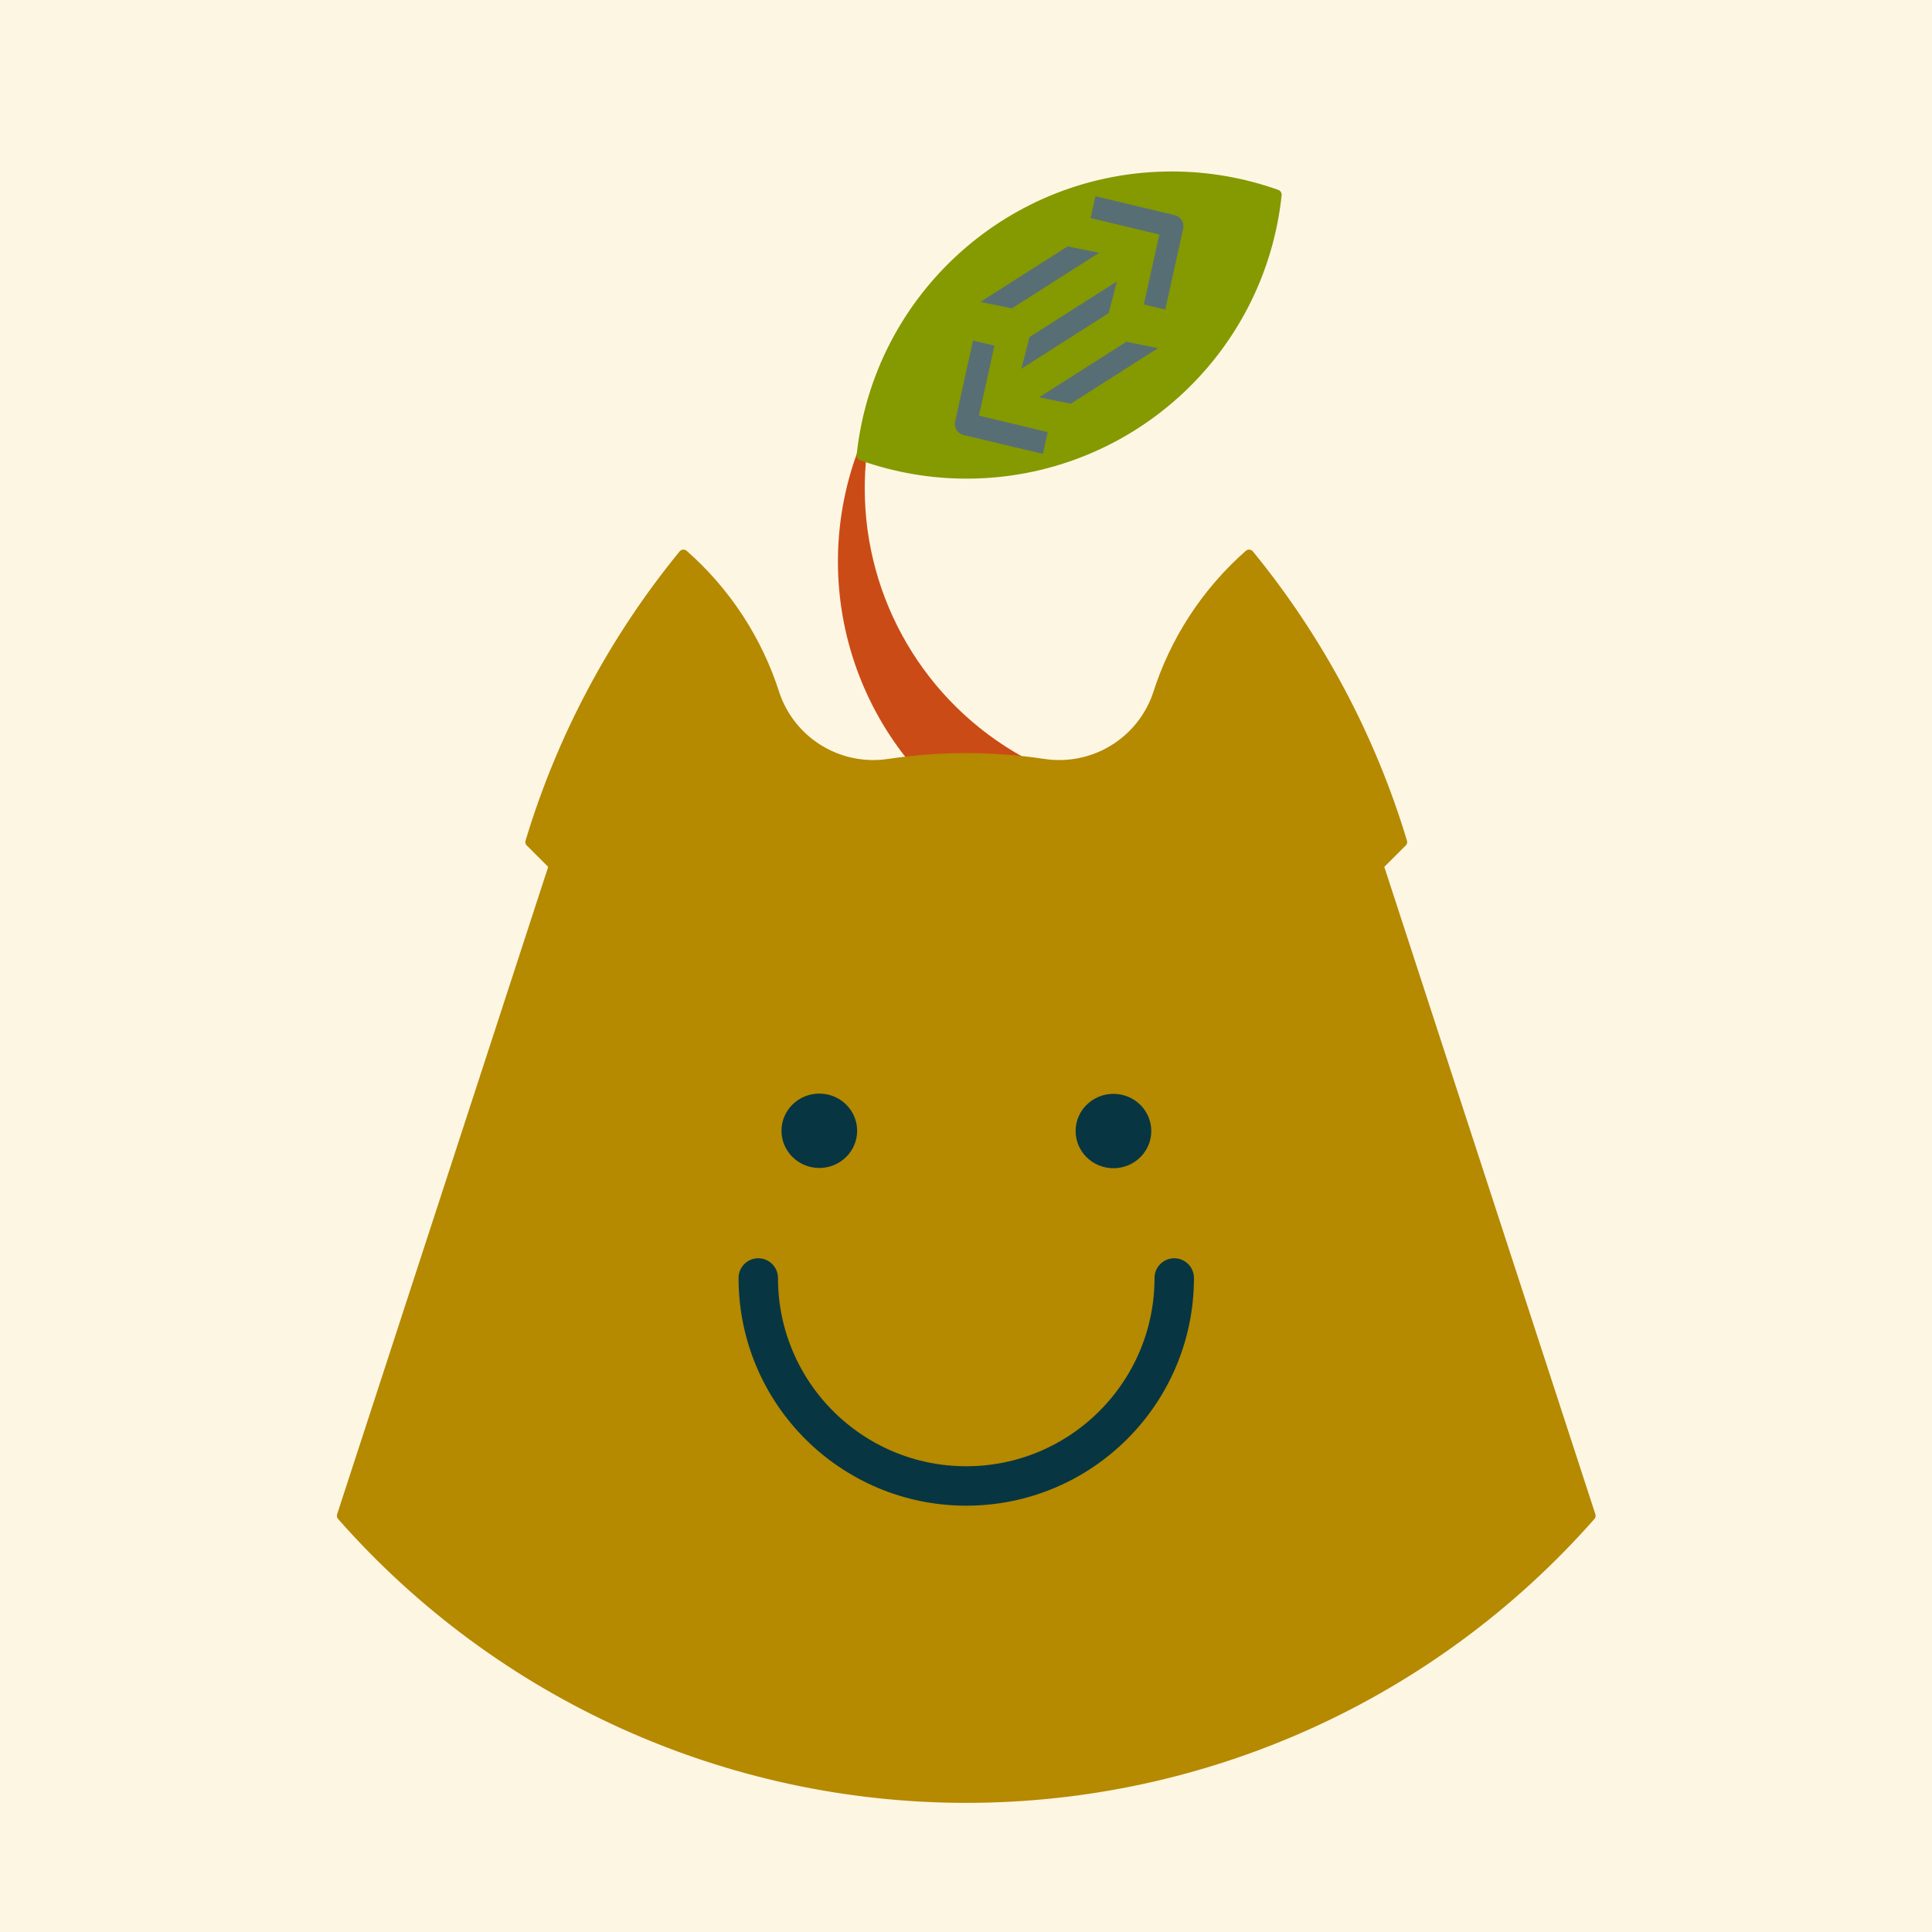
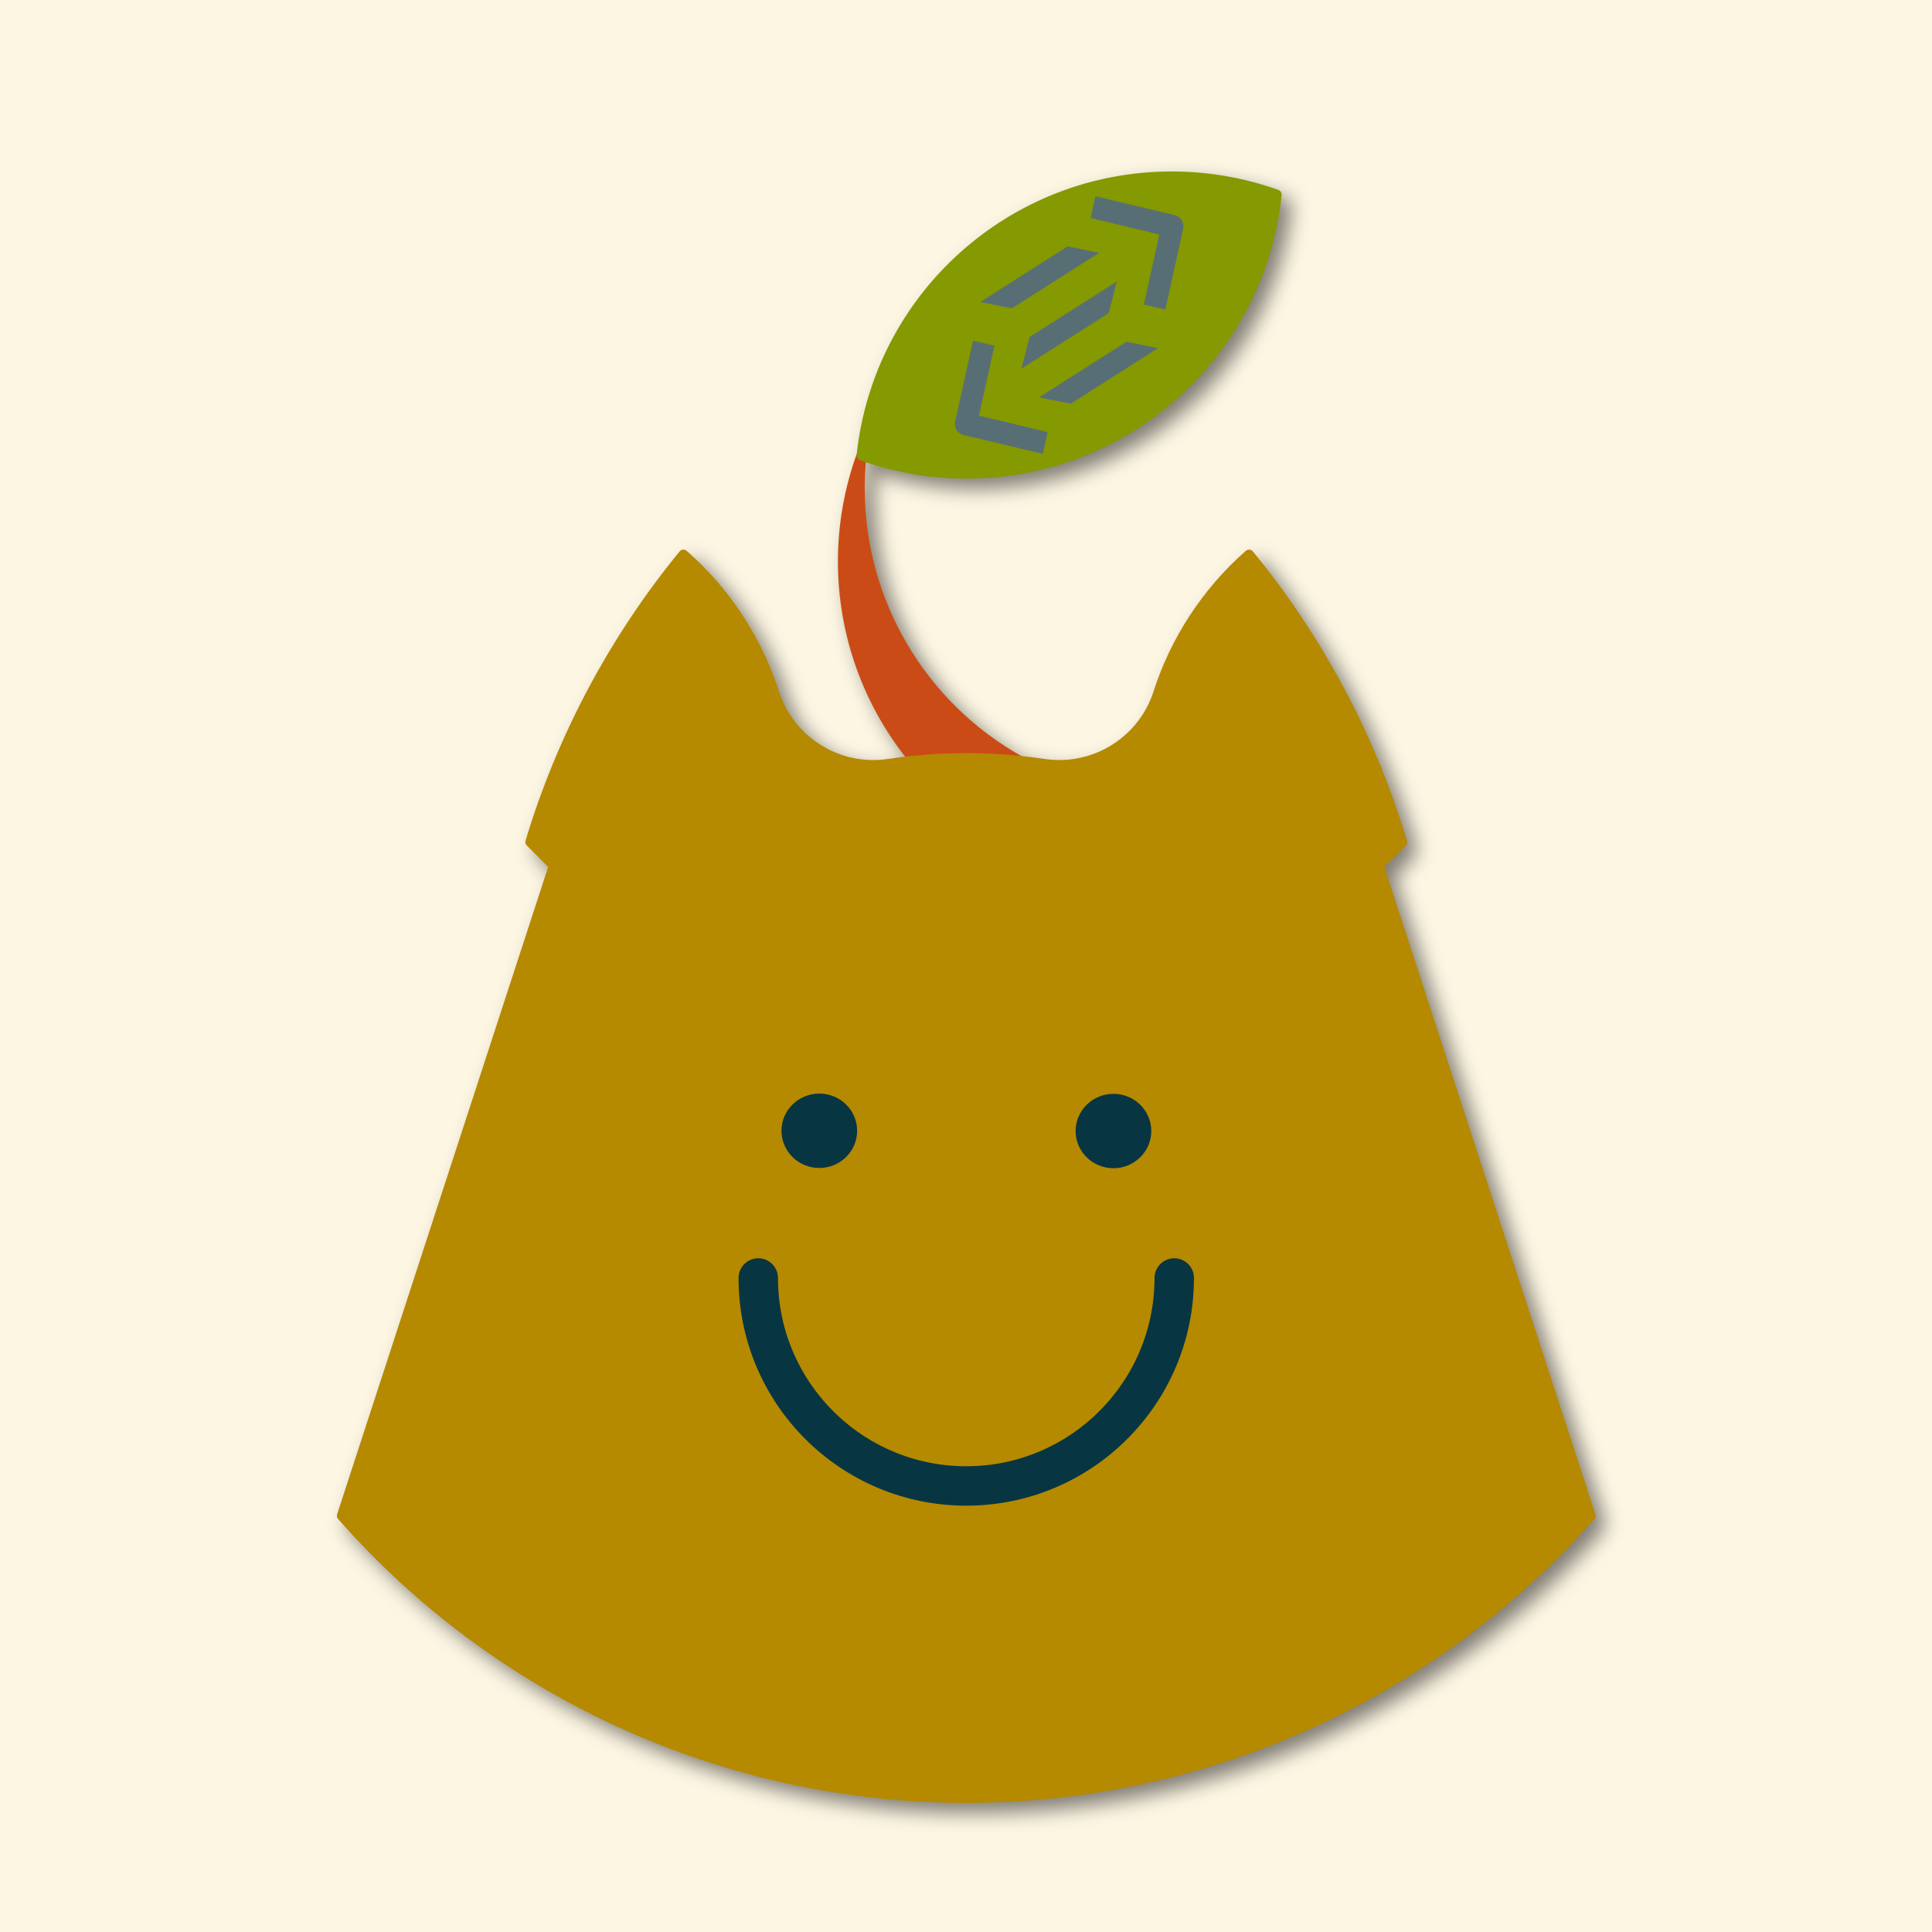
<svg xmlns="http://www.w3.org/2000/svg" xmlns:ns1="http://www.openswatchbook.org/uri/2009/osb" viewBox="0 0 196 196" version="1.1" id="svg28" width="196" height="196">
  <defs id="defs2">
    <linearGradient ns1:paint="solid" id="linearGradient2983">
      <stop id="stop2981" offset="0" style="stop-color:#333333;stop-opacity:1;" />
    </linearGradient>
    <clipPath clipPathUnits="userSpaceOnUse" id="clipPath1642">
      <g id="g1656" transform="matrix(0.136008,-0.0841443,0.0841443,0.136008,75.966,158.3822)" style="stroke-width:23.635;stroke-miterlimit:4;stroke-dasharray:none">
        <g style="fill:#666666;stroke-width:23.635;stroke-miterlimit:4;stroke-dasharray:none" id="g1650">
          <path d="M 0,120 40,60 0,0 h 30 l 40,60 -40,60" id="path1644" style="stroke-width:23.635;stroke-miterlimit:4;stroke-dasharray:none" />
          <path d="M 136.667,85 123.333,65 H 170 v 20" id="path1646" style="stroke-width:23.635;stroke-miterlimit:4;stroke-dasharray:none" />
          <path d="M 116.667,55 103.333,35 H 170 v 20" id="path1648" style="stroke-width:23.635;stroke-miterlimit:4;stroke-dasharray:none" />
        </g>
        <g style="fill:#999999;stroke-width:23.635;stroke-miterlimit:4;stroke-dasharray:none" id="g1654">
          <path d="M 40,120 80,60 40,0 h 30 l 80,120 H 120 L 95,82.5 70,120" id="path1652" style="stroke-width:23.635;stroke-miterlimit:4;stroke-dasharray:none" />
        </g>
      </g>
    </clipPath>
    <clipPath clipPathUnits="userSpaceOnUse" id="clipPath1720">
      <path id="path1722" style="opacity:0.249;fill:#000080;fill-rule:evenodd;stroke:#cb4b16;stroke-width:0.1;stroke-linecap:square;stroke-miterlimit:4;stroke-dasharray:none;stop-color:#000000" d="M 0.006,-55.035 73.113,61.838 17.099,152.377 51.703,173.786 97.174,100.289 116.203,130.716 195.466,185.11 79.274,-0.624 Z" />
    </clipPath>
    <clipPath clipPathUnits="userSpaceOnUse" id="clipPath1757">
      <rect style="opacity:0.249;fill:#000080;fill-rule:evenodd;stroke:#cb4b16;stroke-width:0.1;stroke-linecap:square;stroke-miterlimit:4;stroke-dasharray:none;stop-color:#000000" id="rect1759" width="170.855" height="82.034" x="37.256" y="-147.814" transform="rotate(57.52956)" />
    </clipPath>
+     <filter style="color-interpolation-filters:sRGB;" id="filter946">
+       <feFlood flood-opacity="0.498" flood-color="rgb(0,0,0)" result="flood" id="feFlood936" />
+       <feComposite in="flood" in2="SourceGraphic" operator="in" result="composite1" id="feComposite938" />
+       <feGaussianBlur in="composite1" stdDeviation="1" result="blur" id="feGaussianBlur940" />
+       <feOffset dx="1" dy="1" result="offset" id="feOffset942" />
+       <feComposite in="SourceGraphic" in2="offset" operator="over" result="composite2" id="feComposite944" />
+     </filter>
  </defs>
  <g id="layer4" style="display:inline" transform="translate(16.6687,-126.8343)">
    <rect style="display:inline;opacity:1;fill:#fdf6e3;fill-opacity:1;stroke:none;stroke-width:1;stroke-linecap:round" id="rect992" width="196" height="196" x="-16.669" y="126.834" />
  </g>
  <g id="g3035" style="display:inline;opacity:1" transform="translate(16.6687,-126.8343)">
    <path style="display:inline;opacity:0.253;fill:none;stroke:#000000;stroke-width:1;stroke-linecap:round;stroke-miterlimit:4;stroke-dasharray:none" d="m 187.687,-211.195 v -105.5 h 105.5 v 105.5 z" id="path991" />
    <path style="display:inline;opacity:0.253;fill:none;stroke:#000000;stroke-width:1;stroke-linecap:round;stroke-miterlimit:4;stroke-dasharray:none" d="m 177.137,-253.395 a 10.55,10.55 0 0 1 10.55,10.55 10.55,10.55 0 0 1 -10.55,10.55 10.55,10.55 0 0 1 -10.55,-10.55 10.55,10.55 0 0 1 10.55,-10.55" id="path989" />
    <path style="display:inline;opacity:0.253;fill:none;stroke:#000000;stroke-width:1;stroke-linecap:round;stroke-miterlimit:4;stroke-dasharray:none" d="m 166.587,-232.295 v -21.1 h 21.1 v 21.1 z" id="path986" />
    <path style="display:inline;opacity:0.253;fill:none;stroke:#000000;stroke-width:1;stroke-linecap:round;stroke-miterlimit:4;stroke-dasharray:none" d="m 208.787,-211.195 a 84.4,84.4 0 0 1 84.4,84.4 84.4,84.4 0 0 1 -84.4,84.4 84.4,84.4 0 0 1 -84.4,-84.4 84.4,84.4 0 0 1 84.4,-84.4" id="path984" />
    <path style="display:inline;opacity:0.253;fill:none;stroke:#000000;stroke-width:1;stroke-linecap:round;stroke-miterlimit:4;stroke-dasharray:none" d="m 156.037,-316.695 a 31.65,31.65 0 0 1 31.65,31.65 31.65,31.65 0 0 1 -31.65,31.65 31.65,31.65 0 0 1 -31.65,-31.65 31.65,31.65 0 0 1 31.65,-31.65" id="path982" />
    <path style="display:inline;opacity:0.253;fill:none;stroke:#000000;stroke-width:1;stroke-linecap:round;stroke-miterlimit:4;stroke-dasharray:none" d="m 145.487,-253.395 a 21.1,21.1 0 0 1 21.1,21.1 21.1,21.1 0 0 1 -21.1,21.1 21.1,21.1 0 0 1 -21.1,-21.1 21.1,21.1 0 0 1 21.1,-21.1" id="path980" />
    <path style="display:inline;opacity:0.253;fill:none;stroke:#000000;stroke-width:1;stroke-linecap:round;stroke-miterlimit:4;stroke-dasharray:none" d="M 124.387,-42.395 V -211.195 H 293.187 V -42.395 Z" id="path978" />
    <path style="display:inline;opacity:0.253;fill:none;stroke:#000000;stroke-width:1;stroke-linecap:round;stroke-miterlimit:4;stroke-dasharray:none" d="m 124.387,-253.395 v -63.3 h 63.3 v 63.3 z" id="path976" />
    <path style="display:inline;opacity:0.253;fill:none;stroke:#000000;stroke-width:1;stroke-linecap:round;stroke-miterlimit:4;stroke-dasharray:none" d="m 124.387,-211.195 v -42.2 h 42.2 v 42.2 z" id="path3033" />
    <circle cy="204.172" cx="32.822" id="ellipse1112" style="display:inline;opacity:0.15;fill:none;stroke:#000000;stroke-width:1;stroke-linecap:round;stroke-miterlimit:4;stroke-dasharray:none" r="0" />
    <circle cy="204.172" cx="32.822" id="ellipse1114" style="display:inline;opacity:0.15;fill:none;stroke:#000000;stroke-width:1;stroke-linecap:round;stroke-miterlimit:4;stroke-dasharray:none" r="0" />
    <path style="display:inline;opacity:0.253;fill:none;stroke:#000000;stroke-width:1;stroke-linecap:round;stroke-miterlimit:4;stroke-dasharray:none" d="m 187.687,-211.195 v -105.5 h 105.5 v 105.5 z" id="path936" />
    <path style="display:inline;opacity:0.253;fill:none;stroke:#000000;stroke-width:1;stroke-linecap:round;stroke-miterlimit:4;stroke-dasharray:none" d="m 208.787,-211.195 a 84.4,84.4 0 0 1 84.4,84.4 84.4,84.4 0 0 1 -84.4,84.4 84.4,84.4 0 0 1 -84.4,-84.4 84.4,84.4 0 0 1 84.4,-84.4" id="path938" />
  </g>
  <g id="g997" style="display:none" transform="translate(16.6687,-126.8343)">
    <ellipse style="display:inline;opacity:0.15;fill:none;stroke:#000000;stroke-width:1;stroke-linecap:round;stroke-miterlimit:4;stroke-dasharray:none" id="ellipse943" cx="81.331" cy="224.834" rx="84.4" ry="84.4" />
    <path d="m 124.387,-211.195 v -42.2 h 42.2 v 42.2 z m 0,-42.2 v -63.3 h 63.3 v 63.3 z m 0,211 v -168.8 h 168.8 v 168.8 z m 21.1,-211 a 21.1,21.1 0 0 1 21.1,21.1 21.1,21.1 0 0 1 -21.1,21.1 21.1,21.1 0 0 1 -21.1,-21.1 21.1,21.1 0 0 1 21.1,-21.1 m 10.55,-63.3 a 31.65,31.65 0 0 1 31.65,31.65 31.65,31.65 0 0 1 -31.65,31.65 31.65,31.65 0 0 1 -31.65,-31.65 31.65,31.65 0 0 1 31.65,-31.65 m 52.75,105.5 a 84.4,84.4 0 0 1 84.4,84.4 84.4,84.4 0 0 1 -84.4,84.4 84.4,84.4 0 0 1 -84.4,-84.4 84.4,84.4 0 0 1 84.4,-84.4 m -42.2,-21.1 v -21.1 h 21.1 v 21.1 z m 10.55,-21.1 a 10.55,10.55 0 0 1 10.55,10.55 10.55,10.55 0 0 1 -10.55,10.55 10.55,10.55 0 0 1 -10.55,-10.55 10.55,10.55 0 0 1 10.55,-10.55 m 10.55,42.2 v -105.5 h 105.5 v 105.5 z m 52.75,-105.5 a 52.75,52.75 0 0 1 52.75,52.75 52.75,52.75 0 0 1 -52.75,52.75 52.75,52.75 0 0 1 -52.75,-52.75 52.75,52.75 0 0 1 52.75,-52.75" style="display:inline;opacity:0.253;fill:none;stroke:#000000;stroke-width:1;stroke-linecap:round;stroke-miterlimit:4;stroke-dasharray:none" id="path973" />
  </g>
  <g id="layer14" style="display:none" transform="translate(16.6687,-126.8343)">
    <g id="layer11" style="display:inline">
      <ellipse style="display:inline;opacity:0.15;fill:none;stroke:#000000;stroke-width:1;stroke-linecap:round;stroke-miterlimit:4;stroke-dasharray:none" id="ellipse1210" cx="100.488" cy="183.799" rx="31.65" ry="31.65" />
      <ellipse style="display:inline;opacity:0.15;fill:none;stroke:#000000;stroke-width:1;stroke-linecap:round;stroke-miterlimit:4;stroke-dasharray:none" id="ellipse1213" cx="102.208" cy="176.38" rx="31.65" ry="31.65" />
    </g>
    <g id="layer6" style="display:inline">
      <ellipse style="display:inline;opacity:0.15;fill:none;stroke:#000000;stroke-width:1;stroke-linecap:round;stroke-miterlimit:4;stroke-dasharray:none" id="ellipse1076" cx="102.208" cy="176.38" rx="31.65" ry="31.65" />
      <ellipse ry="31.65" rx="31.65" cy="143.243" cx="81.383" id="ellipse1078" style="display:inline;opacity:0.15;fill:none;stroke:#000000;stroke-width:1;stroke-linecap:round;stroke-miterlimit:4;stroke-dasharray:none" />
      <ellipse style="display:inline;opacity:0.15;fill:none;stroke:#000000;stroke-width:1;stroke-linecap:round;stroke-miterlimit:4;stroke-dasharray:none" id="ellipse1282" cx="100.488" cy="183.799" rx="31.65" ry="31.65" />
    </g>
    <g id="layer7" style="display:inline">
      <ellipse style="display:inline;opacity:0.15;fill:none;stroke:#000000;stroke-width:1;stroke-linecap:round;stroke-miterlimit:4;stroke-dasharray:none" id="ellipse1000" cx="81.357" cy="256.484" rx="52.75" ry="52.75" />
      <ellipse style="display:inline;opacity:0.15;fill:none;stroke:#000000;stroke-width:1;stroke-linecap:round;stroke-miterlimit:4;stroke-dasharray:none" id="ellipse1002" cx="81.357" cy="224.834" rx="84.4" ry="84.4" />
      <ellipse style="display:inline;opacity:0.15;fill:none;stroke:#000000;stroke-width:1;stroke-linecap:round;stroke-miterlimit:4;stroke-dasharray:none" id="ellipse1004" cx="81.357" cy="256.484" rx="21.1" ry="21.1" />
      <path style="display:inline;opacity:0.15;fill:#ff00ff;stroke:#000000;stroke-width:1px;stroke-linecap:butt;stroke-linejoin:miter;stroke-opacity:1" d="m 81.357,412.663 1e-6,-312.357" id="path1006" />
      <path d="M 90.242,203.868" style="display:inline;opacity:0.15;fill:none;stroke:#000000;stroke-width:1;stroke-linecap:round;stroke-miterlimit:4;stroke-dasharray:none;stroke-opacity:1" id="path1008" />
      <path id="path1010" d="M 69.065,203.705" style="display:inline;opacity:0.15;fill:none;stroke:#000000;stroke-width:1;stroke-linecap:round;stroke-miterlimit:4;stroke-dasharray:none;stroke-opacity:1" />
      <ellipse style="display:inline;opacity:0.15;fill:none;stroke:#000000;stroke-width:1;stroke-linecap:round;stroke-miterlimit:4;stroke-dasharray:none" id="ellipse1012" cx="-44.769" cy="236.588" rx="84.4" ry="84.4" transform="scale(-1,1)" />
      <path style="display:inline;opacity:0.15;fill:#ff00ff;stroke:#000000;stroke-width:1px;stroke-linecap:butt;stroke-linejoin:miter;stroke-opacity:1" d="M -29.078,146.049 191.792,366.919" id="path1014" />
      <ellipse ry="31.65" rx="31.65" cy="206.858" cx="31.765" id="ellipse1016" style="display:inline;opacity:0.15;fill:none;stroke:#000000;stroke-width:1;stroke-linecap:round;stroke-miterlimit:4;stroke-dasharray:none" />
      <ellipse style="display:inline;opacity:0.15;fill:none;stroke:#000000;stroke-width:1;stroke-linecap:round;stroke-miterlimit:4;stroke-dasharray:none" id="ellipse1018" cx="117.945" cy="236.588" rx="84.4" ry="84.4" />
      <path style="display:inline;opacity:0.15;fill:#ff00ff;stroke:#000000;stroke-width:1px;stroke-linecap:butt;stroke-linejoin:miter;stroke-opacity:1" d="M 191.792,146.049 -29.078,366.919" id="path1020" />
      <ellipse ry="31.65" rx="31.65" cy="206.858" cx="-130.949" id="ellipse1022" style="display:inline;opacity:0.15;fill:none;stroke:#000000;stroke-width:1;stroke-linecap:round;stroke-miterlimit:4;stroke-dasharray:none" transform="scale(-1,1)" />
      <path style="display:inline;opacity:0.15;fill:none;stroke:#000000;stroke-width:1;stroke-linecap:round;stroke-miterlimit:4;stroke-dasharray:none" d="m 71.92,183.34 a 10.55,10.55 0 0 1 10.55,10.55 10.55,10.55 0 0 1 -10.55,10.55 A 10.55,10.55 0 0 1 61.37,193.89 10.55,10.55 0 0 1 71.92,183.34" id="path1024" />
      <path style="display:inline;opacity:0.15;fill:none;stroke:#000000;stroke-width:1;stroke-linecap:round;stroke-miterlimit:4;stroke-dasharray:none" d="m 90.794,183.34 a 10.55,10.55 0 0 0 -10.55,10.55 10.55,10.55 0 0 0 10.55,10.55 10.55,10.55 0 0 0 10.55,-10.55 A 10.55,10.55 0 0 0 90.794,183.34" id="path979" />
    </g>
  </g>
  <g id="layer2" style="display:inline;opacity:1" transform="translate(16.6687,-126.8343)">
    <g id="g979" style="display:inline">
      <g id="layer12" style="display:inline" />
-       <g id="layer13" style="display:inline">
-         <path id="path1253" style="display:inline;opacity:1;fill:none;stroke:#cb4b16;stroke-width:1;stroke-linecap:round;stroke-miterlimit:4;stroke-dasharray:none;stroke-opacity:1" d="m 86.821,204.038 a 31.65,31.65 0 0 1 -16.263,-27.658 31.65,31.65 0 0 1 0.182,-3.39 m 5.384,31.011 a 31.65,31.65 0 0 1 -7.286,-20.202 31.65,31.65 0 0 1 1.903,-10.809" />
-       </g>
-       <path style="opacity:1;fill:#cb4b16;fill-opacity:1;fill-rule:evenodd;stroke:none;stroke-width:2;stroke-linecap:round;stroke-linejoin:miter;stroke-miterlimit:4;stroke-dasharray:none;stroke-opacity:1;stop-color:#000000" d="m 74.862,202.375 c -1.36,-1.804 -2.125,-3.189 -3.106,-5.3 -2.686,-5.784 -3.559,-12.202 -2.486,-18.489 0.11,-0.647 1.068,-3.976 1.102,-4.066 0.027,-0.071 0.202,2.747 0.205,2.941 0.015,1.063 0.172,2.814 0.433,4.248 0.544,2.985 1.187,5.33 2.518,8.058 1.435,2.94 2.807,5.226 5.075,7.699 1.502,1.638 3.82,3.76 5.596,4.943 0.282,0.188 2.587,1.602 2.58,1.608 -4.85,-0.087 -5.83,-0.112 -10.661,-0.02 l -0.545,-0.677 z" id="path1270" />
+       <g id="layer13" style="display:inline" />
    </g>
    <g id="g1057" style="display:inline">
-       <g id="layer8" style="display:inline">
-         <path style="opacity:1;fill:#859900;fill-opacity:1;fill-rule:evenodd;stroke:none;stroke-width:1;stroke-linecap:round;stroke-linejoin:miter;stop-color:#000000" d="m 72.144,173.514 c -0.94,-0.292 -1.439,-0.235 -1.408,-0.478 1.054,-8.344 5.466,-16.709 12.184,-21.749 4.36,-3.271 9.08,-5.506 14.46,-6.186 2.321,-0.353 3.756,-0.352 6.853,-0.306 2.495,0.233 4.612,0.461 6.873,1.212 l 1.749,0.581 -0.158,1.247 c -0.563,4.456 -2.244,8.725 -4.702,12.538 -3.531,5.479 -8.704,9.82 -14.772,12.221 -2.93,1.16 -6.58,2.013 -9.767,2.231 -4.375,-0.016 -6.002,0.235 -11.313,-1.311 z" id="path1200" />
-       </g>
-       <g id="layer9" style="display:inline">
-         <path id="path1102" style="display:inline;opacity:1;fill:none;stroke:#859900;stroke-width:1;stroke-linecap:round;stroke-miterlimit:4;stroke-dasharray:none;stroke-opacity:1" d="m 112.856,146.587 a 31.65,31.65 0 0 1 -31.473,28.305 31.65,31.65 0 0 1 -10.639,-1.842 m -0.009,-0.015 a 31.65,31.65 0 0 1 31.473,-28.305 31.65,31.65 0 0 1 10.64,1.842" />
-       </g>
-       <g id="layer10">
-         <path d="m 97.599,161.508 -8.853,5.637 3.206,0.647 8.854,-5.637 z m -10.644,2.73 8.853,-5.637 0.826,-3.214 -8.853,5.637 z m 4.681,-12.406 -8.853,5.637 3.205,0.648 8.853,-5.637 z m -7.417,10.072 -2.173,-0.518 -1.818,8.209 a 1.126,1.102 79.271 0 0 0.146,0.857 1.136,1.111 79.27 0 0 0.695,0.508 l 8.06,1.92 0.49,-2.213 -6.975,-1.666 z m 18.3,-13.239 -8.057,-1.921 -0.49,2.213 6.973,1.667 -1.57,7.1 2.173,0.518 1.816,-8.206 a 1.136,1.111 79.27 0 0 -0.148,-0.864 c -0.16,-0.258 -0.406,-0.437 -0.696,-0.506" id="path1144" style="fill:#586e75;fill-opacity:1;stroke-width:1" />
-       </g>
+       <g id="layer8" style="display:inline" />
+       <g id="layer9" style="display:inline" />
+       <g id="layer10" />
    </g>
    <g id="layer1" style="display:inline">
-       <g id="layer3" style="display:inline">
-         <path id="path953" d="m 79.214,309.207 c -18.045,-0.552 -34.675,-6.093 -50.282,-18.283 -3.613,-2.822 -11.043,-9.948 -10.888,-10.424 l 21.356,-65.858 -0.935,-1.013 -1.27,-1.335 0.819,-2.804 c 2.077,-7.107 5.398,-13.055 9.243,-19.008 1.597,-2.473 5.314,-7.261 5.556,-7.261 0.225,0 4.216,4.391 5.097,5.8 0.952,1.522 2.842,4.809 3.282,6.185 0.678,2.119 1.418,3.747 2.336,5.077 1.496,2.169 3.69,3.453 6.336,3.955 0.322,0.061 1.418,0.27 3.024,0.158 2.046,-0.143 4.905,-0.628 7.895,-0.658 3.62,-0.037 7.371,0.615 10.087,0.702 1.91,0.062 4.124,-0.831 4.437,-1.014 1.548,-0.901 3.364,-2.024 4.307,-3.747 1.499,-2.74 1.258,-2.418 2.109,-4.967 1.125,-3.371 3.675,-6.532 6.322,-9.697 0.493,-0.589 2.086,-2.156 2.167,-1.724 0.054,0.289 4.626,6.199 6.688,9.481 3.254,5.18 7.491,14.064 8.367,18.447 l 0.312,1.127 -1.061,1.039 -1.277,1.282 21.466,66.16 c -8.01,9.185 -18.126,16.231 -28.793,21.008 -7.609,3.408 -15.49,5.606 -23.127,6.848 -3.51,0.479 -10.03,0.632 -13.571,0.523 z" style="display:inline;opacity:1;fill:#b58900;fill-opacity:1;stroke:none;stroke-width:1;stroke-linecap:round" />
-       </g>
-       <g id="layer5" style="display:inline;opacity:1">
-         <path id="path1069" style="display:inline;opacity:1;fill:none;stroke:#b58900;stroke-width:1;stroke-linecap:round;stroke-miterlimit:4;stroke-dasharray:none;stroke-opacity:1" d="m 89.144,204.31 a 10.55,10.55 0 0 0 1.65,0.13 10.55,10.55 0 0 0 9.98,-7.128 m 9.27,-14.216 a 31.65,31.65 0 0 0 -9.27,14.217 m -11.632,7 a 52.75,52.75 0 0 0 -7.785,-0.578 52.75,52.75 0 0 0 -0.025,10e-6 m -7.761,0.576 a 10.55,10.55 0 0 1 -1.65,0.13 10.55,10.55 0 0 1 -9.98,-7.128 m -9.27,-14.216 a 31.65,31.65 0 0 1 9.27,14.217 m 11.632,7 a 52.75,52.75 0 0 1 7.785,-0.578 52.75,52.75 0 0 1 0.025,10e-6 m 44.203,8.523 c -3.199,-10.63 -8.505,-20.577 -15.538,-29.166 M 81.331,309.234 c 0.009,0 0.017,0 0.026,0 24.248,0 47.324,-10.429 63.347,-28.628 m -19.119,-68.35 -2.333,2.331 m 21.452,66.019 -21.506,-65.963 M 37.128,212.257 c 3.199,-10.63 8.505,-20.577 15.538,-29.166 m 28.716,126.143 c -0.009,0 -0.017,0 -0.026,0 -24.248,0 -47.324,-10.429 -63.347,-28.628 m 19.119,-68.35 2.333,2.331 m -21.452,66.019 21.506,-65.963" />
-       </g>
+       <g id="layer3" style="display:inline" />
+       <g id="layer5" style="display:inline;opacity:1" />
    </g>
    <g id="g986" style="display:inline">
-       <ellipse ry="3.023" rx="3.088" cy="241.551" cx="66.45" id="ellipse922" style="display:inline;opacity:1;fill:#073642;fill-opacity:1;stroke:#073642;stroke-width:1.5;stroke-linecap:round;stroke-miterlimit:4;stroke-dasharray:none;stroke-opacity:1" />
-       <ellipse style="display:inline;opacity:1;fill:#073642;fill-opacity:1;stroke:#073642;stroke-width:1.5;stroke-linecap:round;stroke-miterlimit:4;stroke-dasharray:none;stroke-opacity:1" id="ellipse924" cx="96.29" cy="241.577" rx="3.088" ry="3.023" />
-       <path d="M 102.457,256.484 A 21.1,21.1 0 0 1 81.357,277.584 21.1,21.1 0 0 1 60.257,256.484" style="display:inline;opacity:1;fill:none;stroke:#073642;stroke-width:4;stroke-linecap:round;stroke-miterlimit:4;stroke-dasharray:none;stroke-opacity:1" id="path926" />
+       <g id="g934" style="filter:url(#filter946)">
+         <path id="path1253" style="display:inline;opacity:1;fill:none;stroke:#cb4b16;stroke-width:1;stroke-linecap:round;stroke-miterlimit:4;stroke-dasharray:none;stroke-opacity:1" d="m 86.821,204.038 a 31.65,31.65 0 0 1 -16.263,-27.658 31.65,31.65 0 0 1 0.182,-3.39 m 5.384,31.011 a 31.65,31.65 0 0 1 -7.286,-20.202 31.65,31.65 0 0 1 1.903,-10.809" />
+         <path style="display:inline;opacity:1;fill:#cb4b16;fill-opacity:1;fill-rule:evenodd;stroke:none;stroke-width:2;stroke-linecap:round;stroke-linejoin:miter;stroke-miterlimit:4;stroke-dasharray:none;stroke-opacity:1;stop-color:#000000" d="m 74.862,202.375 c -1.36,-1.804 -2.125,-3.189 -3.106,-5.3 -2.686,-5.784 -3.559,-12.202 -2.486,-18.489 0.11,-0.647 1.068,-3.976 1.102,-4.066 0.027,-0.071 0.202,2.747 0.205,2.941 0.015,1.063 0.172,2.814 0.433,4.248 0.544,2.985 1.187,5.33 2.518,8.058 1.435,2.94 2.807,5.226 5.075,7.699 1.502,1.638 3.82,3.76 5.596,4.943 0.282,0.188 2.587,1.602 2.58,1.608 -4.85,-0.087 -5.83,-0.112 -10.661,-0.02 l -0.545,-0.677 z" id="path1270" />
+         <path style="display:inline;opacity:1;fill:#859900;fill-opacity:1;fill-rule:evenodd;stroke:none;stroke-width:1;stroke-linecap:round;stroke-linejoin:miter;stop-color:#000000" d="m 72.144,173.514 c -0.94,-0.292 -1.439,-0.235 -1.408,-0.478 1.054,-8.344 5.466,-16.709 12.184,-21.749 4.36,-3.271 9.08,-5.506 14.46,-6.186 2.321,-0.353 3.756,-0.352 6.853,-0.306 2.495,0.233 4.612,0.461 6.873,1.212 l 1.749,0.581 -0.158,1.247 c -0.563,4.456 -2.244,8.725 -4.702,12.538 -3.531,5.479 -8.704,9.82 -14.772,12.221 -2.93,1.16 -6.58,2.013 -9.767,2.231 -4.375,-0.016 -6.002,0.235 -11.313,-1.311 z" id="path1200" />
+         <path id="path1102" style="display:inline;opacity:1;fill:none;stroke:#859900;stroke-width:1;stroke-linecap:round;stroke-miterlimit:4;stroke-dasharray:none;stroke-opacity:1" d="m 112.856,146.587 a 31.65,31.65 0 0 1 -31.473,28.305 31.65,31.65 0 0 1 -10.639,-1.842 m -0.009,-0.015 a 31.65,31.65 0 0 1 31.473,-28.305 31.65,31.65 0 0 1 10.64,1.842" />
+         <path d="m 97.599,161.508 -8.853,5.637 3.206,0.647 8.854,-5.637 z m -10.644,2.73 8.853,-5.637 0.826,-3.214 -8.853,5.637 z m 4.681,-12.406 -8.853,5.637 3.205,0.648 8.853,-5.637 z m -7.417,10.072 -2.173,-0.518 -1.818,8.209 a 1.126,1.102 79.271 0 0 0.146,0.857 1.136,1.111 79.27 0 0 0.695,0.508 l 8.06,1.92 0.49,-2.213 -6.975,-1.666 z m 18.3,-13.239 -8.057,-1.921 -0.49,2.213 6.973,1.667 -1.57,7.1 2.173,0.518 1.816,-8.206 a 1.136,1.111 79.27 0 0 -0.148,-0.864 c -0.16,-0.258 -0.406,-0.437 -0.696,-0.506" id="path1144" style="display:inline;opacity:1;fill:#586e75;fill-opacity:1;stroke-width:1" />
+         <path id="path953" d="m 79.214,309.207 c -18.045,-0.552 -34.675,-6.093 -50.282,-18.283 -3.613,-2.822 -11.043,-9.948 -10.888,-10.424 l 21.356,-65.858 -0.935,-1.013 -1.27,-1.335 0.819,-2.804 c 2.077,-7.107 5.398,-13.055 9.243,-19.008 1.597,-2.473 5.314,-7.261 5.556,-7.261 0.225,0 4.216,4.391 5.097,5.8 0.952,1.522 2.842,4.809 3.282,6.185 0.678,2.119 1.418,3.747 2.336,5.077 1.496,2.169 3.69,3.453 6.336,3.955 0.322,0.061 1.418,0.27 3.024,0.158 2.046,-0.143 4.905,-0.628 7.895,-0.658 3.62,-0.037 7.371,0.615 10.087,0.702 1.91,0.062 4.124,-0.831 4.437,-1.014 1.548,-0.901 3.364,-2.024 4.307,-3.747 1.499,-2.74 1.258,-2.418 2.109,-4.967 1.125,-3.371 3.675,-6.532 6.322,-9.697 0.493,-0.589 2.086,-2.156 2.167,-1.724 0.054,0.289 4.626,6.199 6.688,9.481 3.254,5.18 7.491,14.064 8.367,18.447 l 0.312,1.127 -1.061,1.039 -1.277,1.282 21.466,66.16 c -8.01,9.185 -18.126,16.231 -28.793,21.008 -7.609,3.408 -15.49,5.606 -23.127,6.848 -3.51,0.479 -10.03,0.632 -13.571,0.523 z" style="display:inline;opacity:1;fill:#b58900;fill-opacity:1;stroke:none;stroke-width:1;stroke-linecap:round" />
+         <path id="path1069" style="display:inline;opacity:1;fill:none;stroke:#b58900;stroke-width:1;stroke-linecap:round;stroke-miterlimit:4;stroke-dasharray:none;stroke-opacity:1" d="m 89.144,204.31 a 10.55,10.55 0 0 0 1.65,0.13 10.55,10.55 0 0 0 9.98,-7.128 m 9.27,-14.216 a 31.65,31.65 0 0 0 -9.27,14.217 m -11.632,7 a 52.75,52.75 0 0 0 -7.785,-0.578 52.75,52.75 0 0 0 -0.025,10e-6 m -7.761,0.576 a 10.55,10.55 0 0 1 -1.65,0.13 10.55,10.55 0 0 1 -9.98,-7.128 m -9.27,-14.216 a 31.65,31.65 0 0 1 9.27,14.217 m 11.632,7 a 52.75,52.75 0 0 1 7.785,-0.578 52.75,52.75 0 0 1 0.025,10e-6 m 44.203,8.523 c -3.199,-10.63 -8.505,-20.577 -15.538,-29.166 M 81.331,309.234 c 0.009,0 0.017,0 0.026,0 24.248,0 47.324,-10.429 63.347,-28.628 m -19.119,-68.35 -2.333,2.331 m 21.452,66.019 -21.506,-65.963 M 37.128,212.257 c 3.199,-10.63 8.505,-20.577 15.538,-29.166 m 28.716,126.143 c -0.009,0 -0.017,0 -0.026,0 -24.248,0 -47.324,-10.429 -63.347,-28.628 m 19.119,-68.35 2.333,2.331 m -21.452,66.019 21.506,-65.963" />
+         <ellipse ry="3.023" rx="3.088" cy="241.551" cx="66.45" id="ellipse922" style="display:inline;opacity:1;fill:#073642;fill-opacity:1;stroke:#073642;stroke-width:1.5;stroke-linecap:round;stroke-miterlimit:4;stroke-dasharray:none;stroke-opacity:1" />
+         <ellipse style="display:inline;opacity:1;fill:#073642;fill-opacity:1;stroke:#073642;stroke-width:1.5;stroke-linecap:round;stroke-miterlimit:4;stroke-dasharray:none;stroke-opacity:1" id="ellipse924" cx="96.29" cy="241.577" rx="3.088" ry="3.023" />
+         <path d="M 102.457,256.484 A 21.1,21.1 0 0 1 81.357,277.584 21.1,21.1 0 0 1 60.257,256.484" style="display:inline;opacity:1;fill:none;stroke:#073642;stroke-width:4;stroke-linecap:round;stroke-miterlimit:4;stroke-dasharray:none;stroke-opacity:1" id="path926" />
+       </g>
    </g>
  </g>
</svg>
